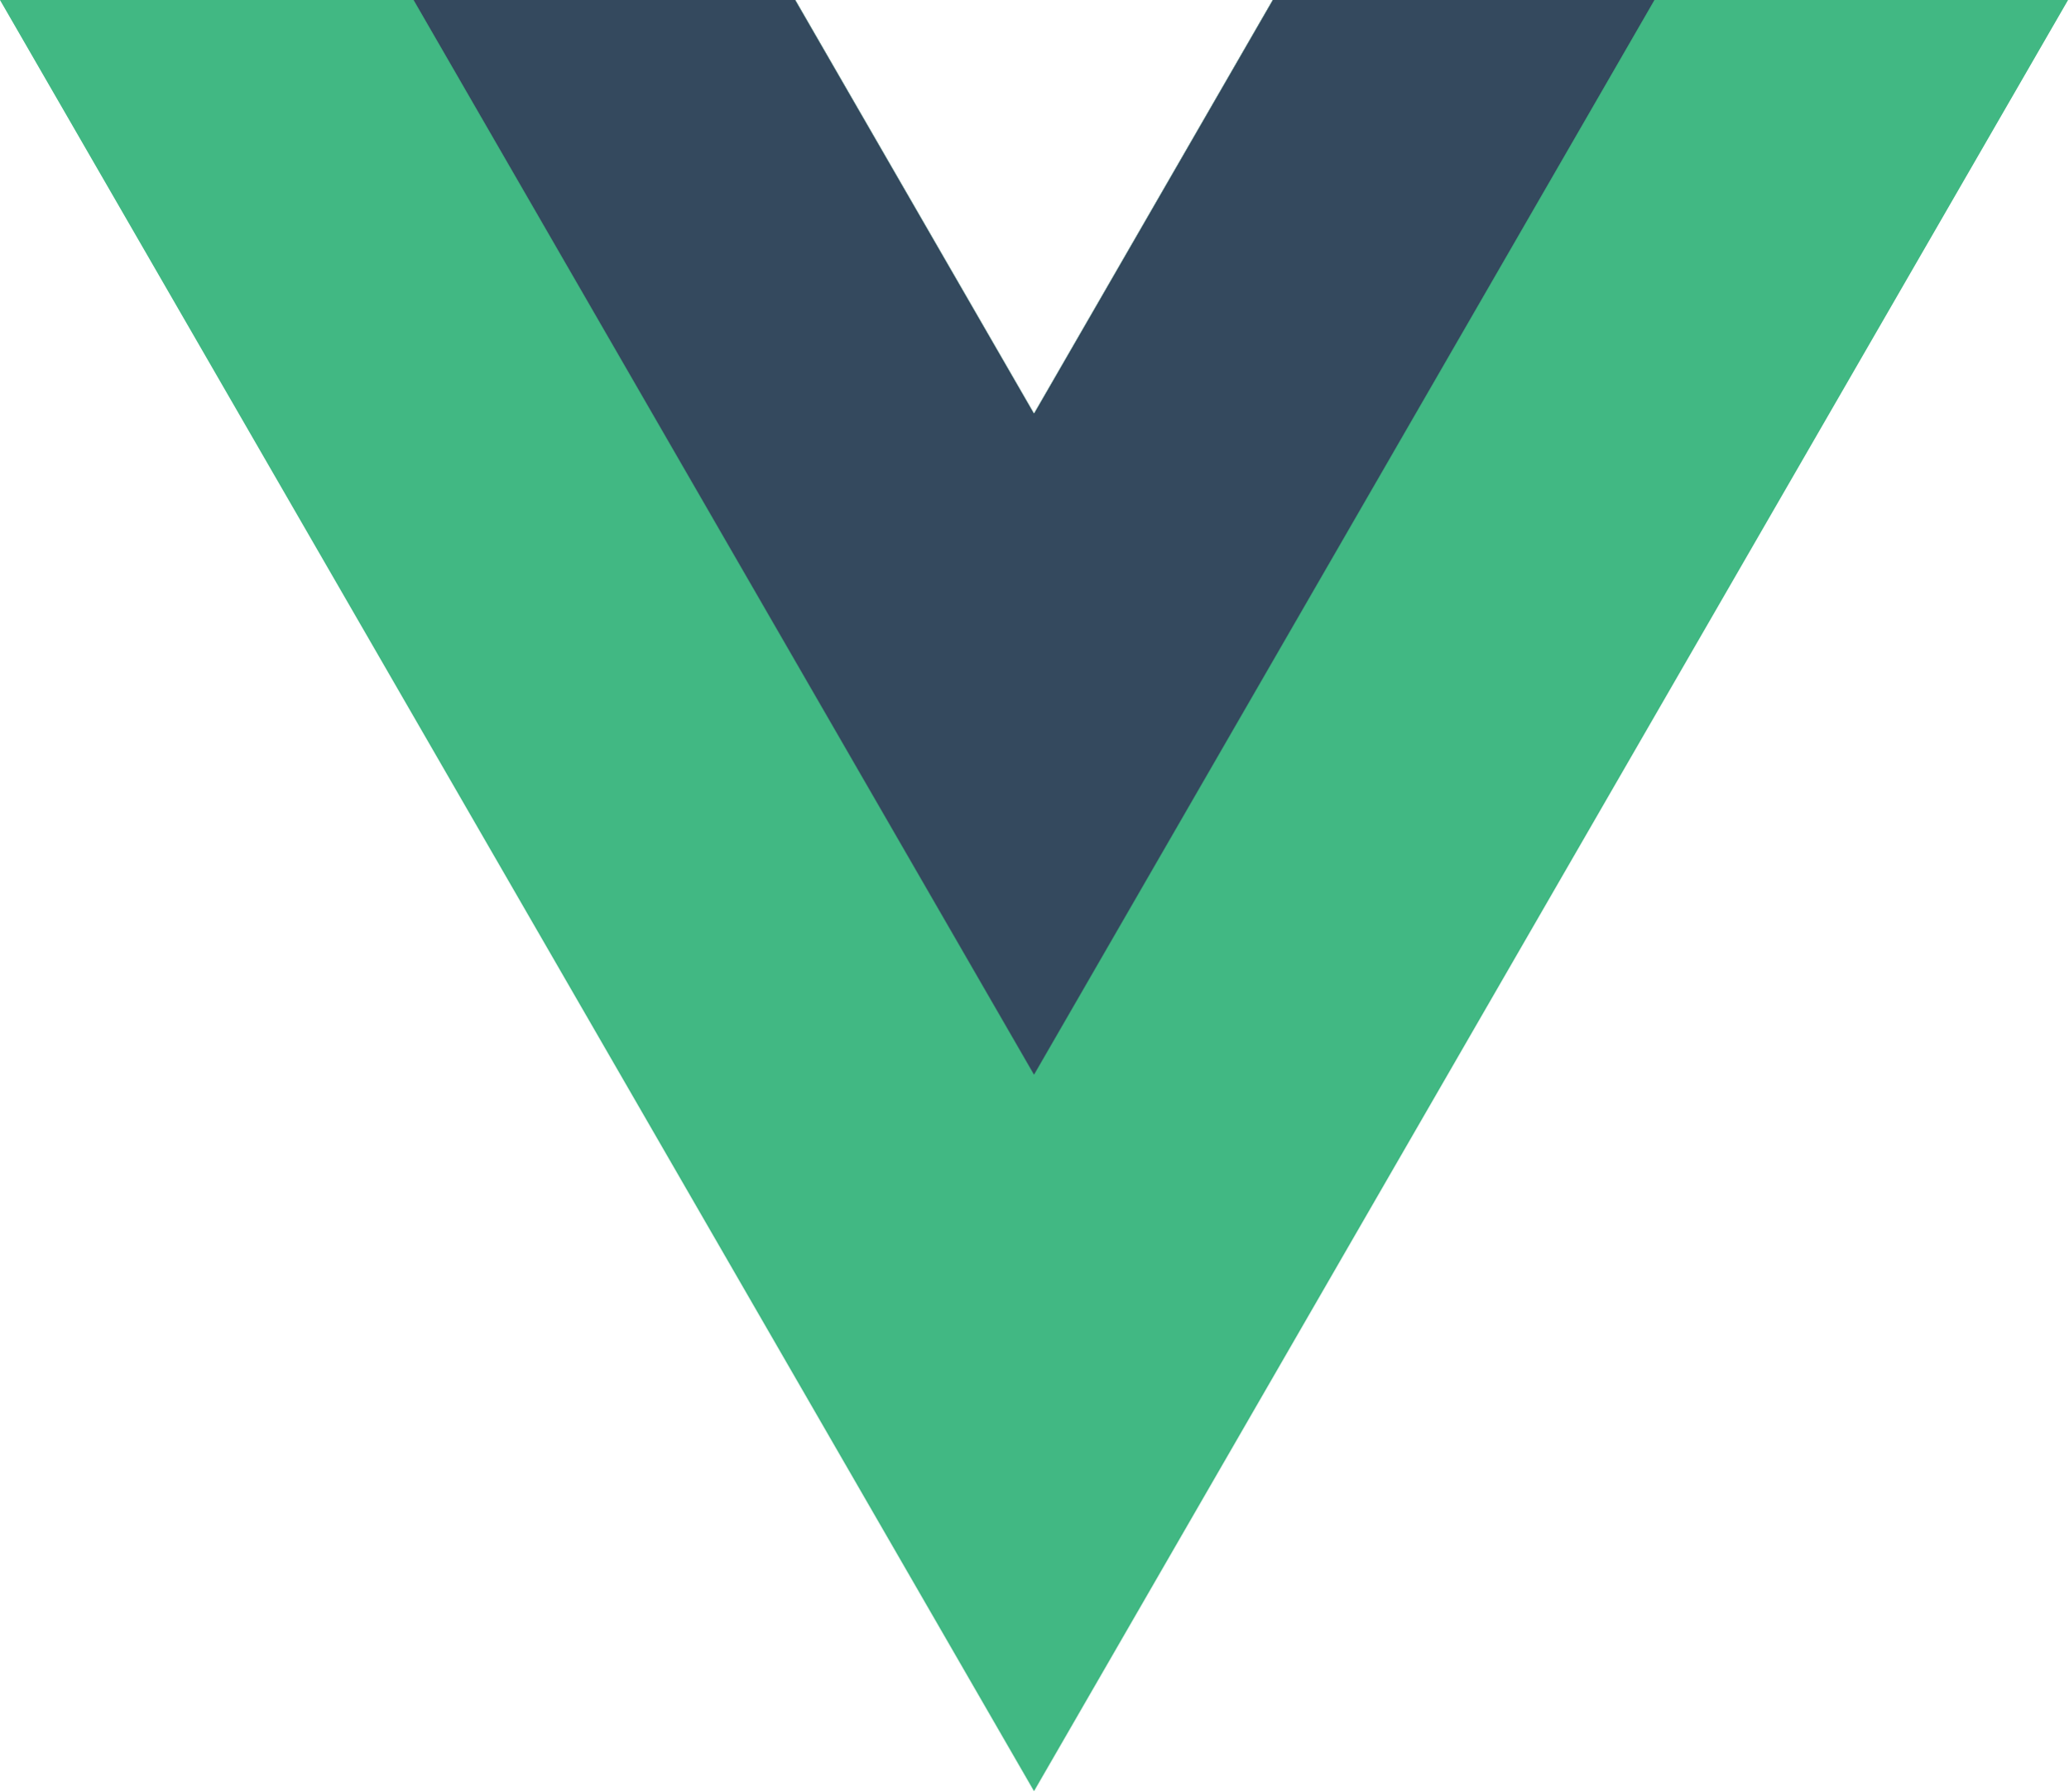
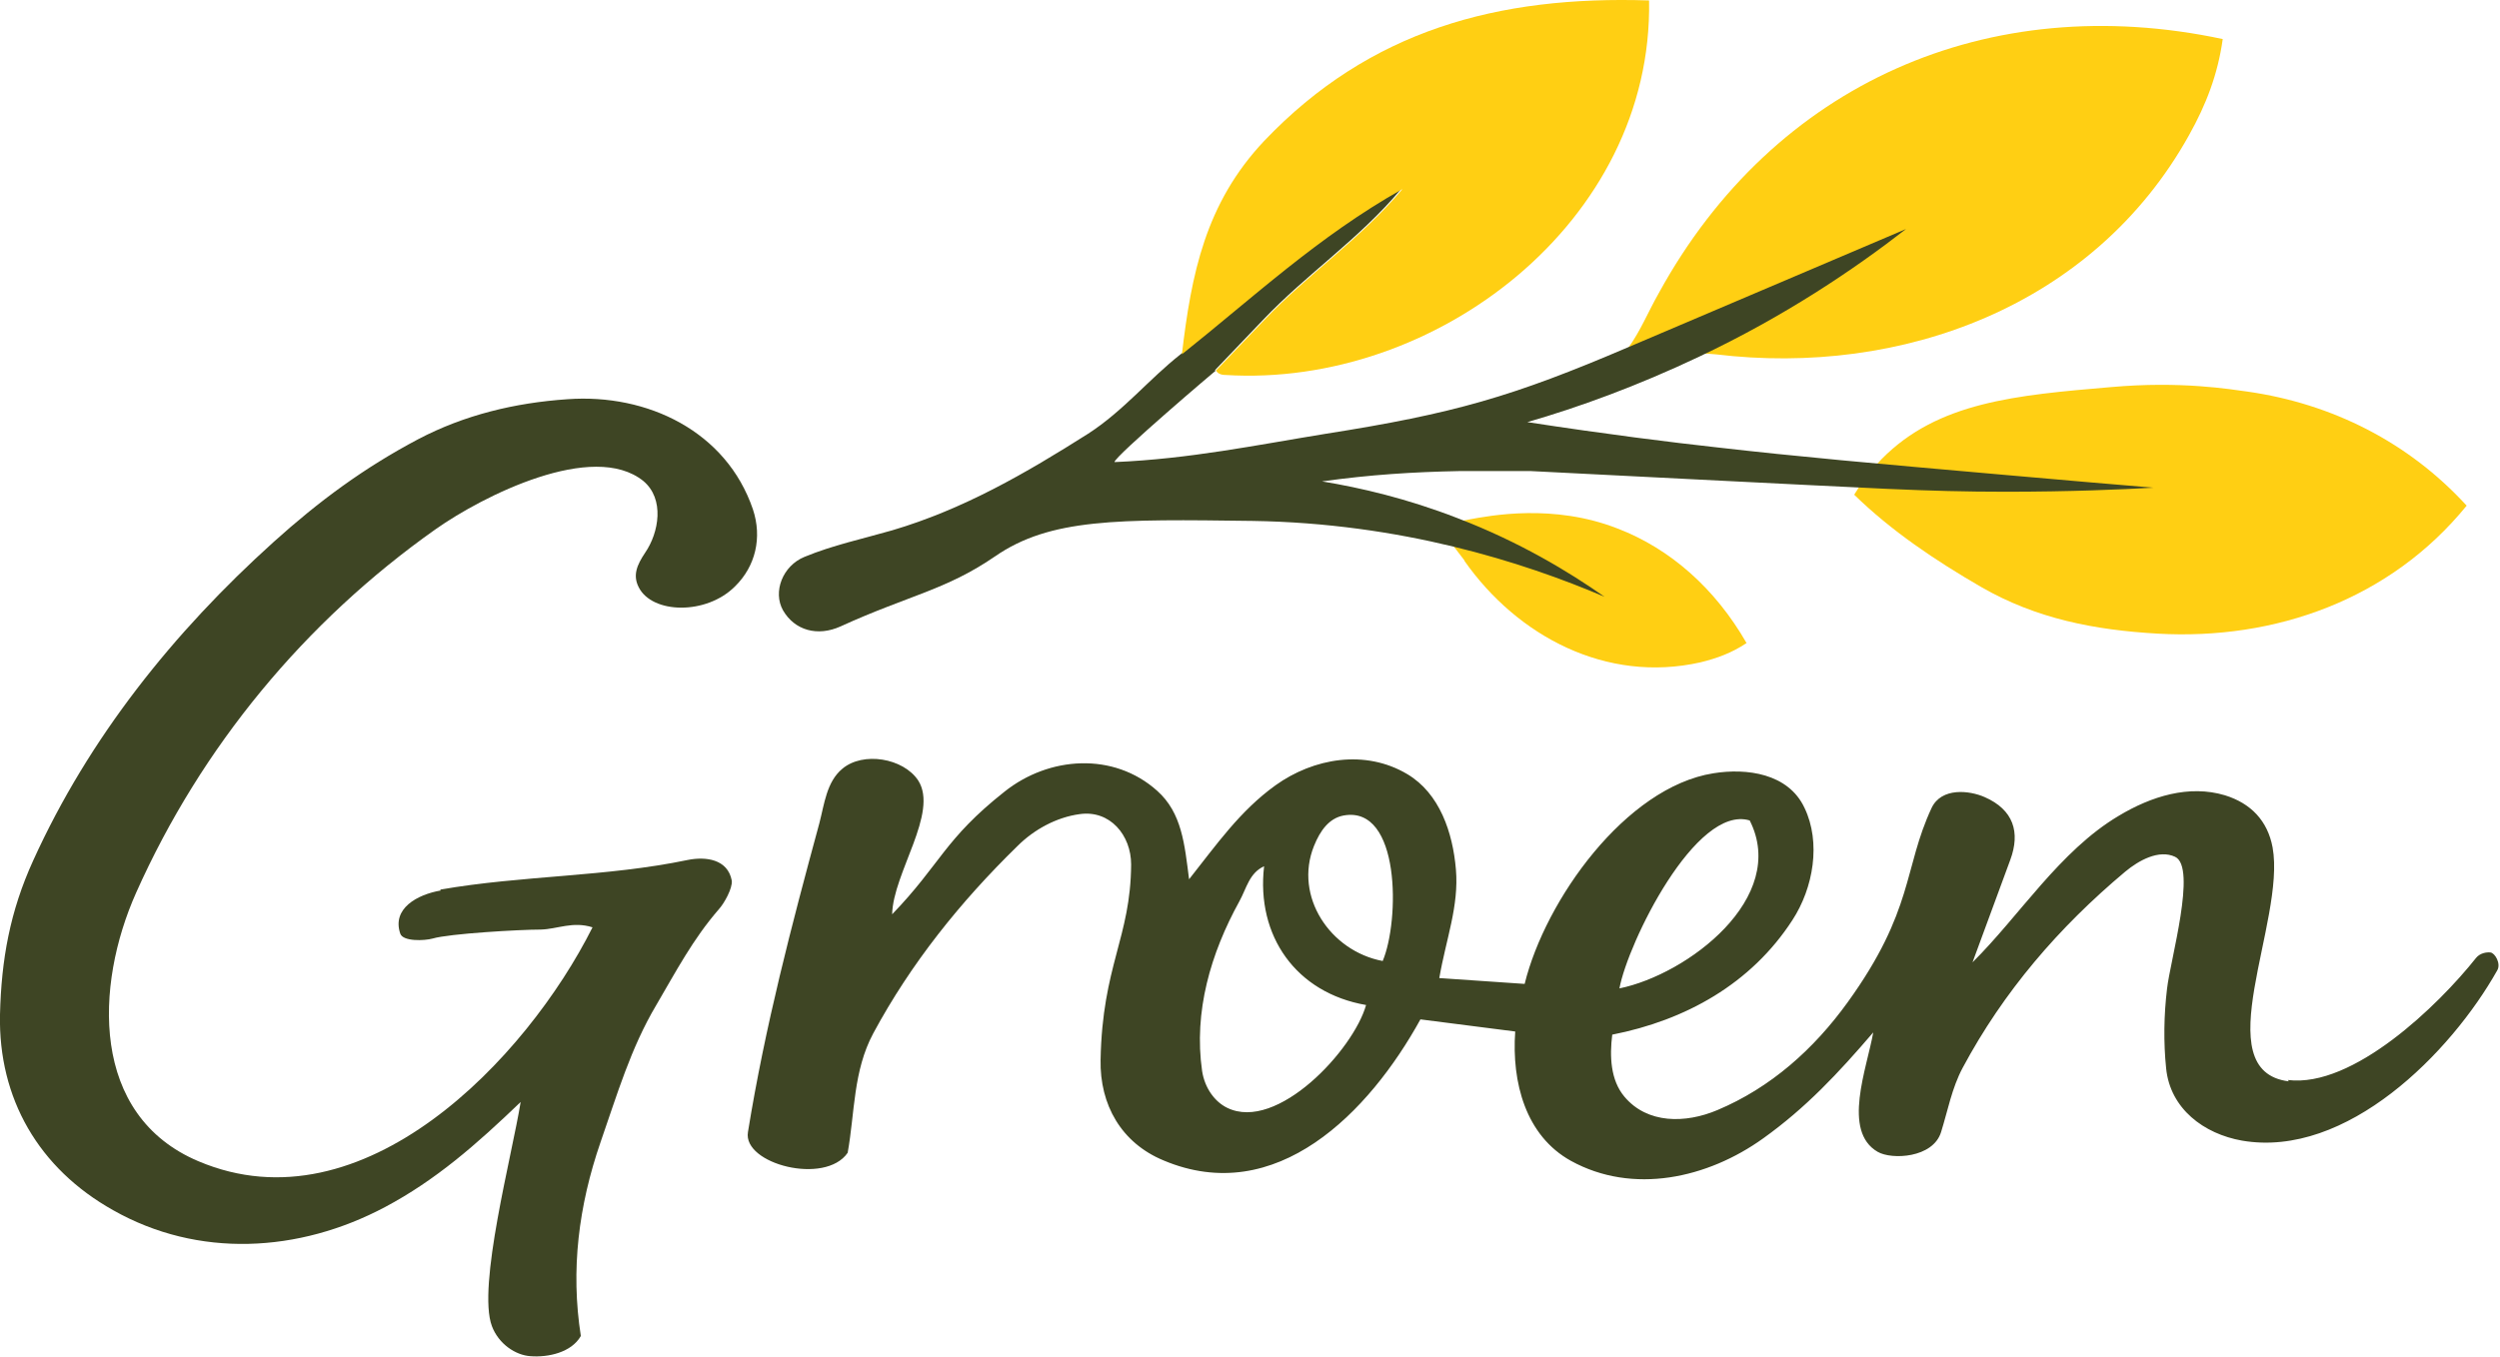
- <svg xmlns="http://www.w3.org/2000/svg" viewBox="0 0 261.76 226.69">
-   <path d="M161.096.001l-30.225 52.351L100.647.001H-.005l130.877 226.688L261.749.001z" fill="#41b883" />
-   <path d="M161.096.001l-30.225 52.351L100.647.001H52.346l78.526 136.01L209.398.001z" fill="#34495e" />
+ <svg xmlns="http://www.w3.org/2000/svg" id="Layer_2" version="1.1" viewBox="0 0 556.3 302">
+   <defs>
+     <style>
+       .st0 {
+         fill: #ffcf13;
+       }
+ 
+       .st1 {
+         fill: #3e4524;
+       }
+     </style>
+   </defs>
+   <g id="Layer_1-2">
+     <g>
+       <path class="st1" d="M509.3,240.5c14.5,1.8,33.5-16.6,41.9-27.2.9-1.1,2.4-1.3,3.2-1.2,1,.1,2.4,2.5,1.5,4-10.3,18.3-33.5,41.9-56.8,37.9-8.5-1.5-16-7.1-16.9-16.1-.6-5.8-.5-11.9.2-17.7.7-6.3,6.7-27.1,1.8-29.4-3.6-1.7-8.1.8-11.1,3.3-14.8,12.4-27.1,26.7-36.2,43.7-2.4,4.5-3.3,9.5-4.8,14.3-1.8,5.8-11,6.2-14.1,4.4-8-4.6-2.4-18.6-1-26.6-7.8,9.1-15,16.8-24.5,23.6-12.4,8.9-29,12.6-42.8,5-10.1-5.6-13.2-17.5-12.4-28.8l-21.1-2.7c-11.4,20.7-32.1,42-57.2,31.4-9.4-3.9-14.2-12.4-14-22.4.4-21,6.7-27.2,6.8-43.5,0-6.5-4.7-12.2-11.5-11.2-5.1.7-10.1,3.4-13.8,7.1-12.7,12.4-23.7,26.1-32.1,41.7-4.5,8.4-4.1,17.7-5.7,26.6-5,7.3-23.4,2.5-22.2-4.6,3.8-23.5,9.7-46,15.9-68.8,1.1-4.2,1.6-9.2,5.1-12.1,4.6-3.9,13.6-2.4,16.9,2.6,4.6,7.2-5.6,20.6-5.8,29.8,10.8-11.2,11.6-16.7,25-27.3,9.9-7.9,24.3-8.9,34-.2,5.5,4.9,6.1,11.9,7.1,19.7,6.1-7.7,11.3-15.2,19.2-20.9,8.5-6.1,20-8.1,29.4-2.5,7.2,4.3,10.1,13,10.8,21.2s-2.2,15.5-3.7,24.2l19,1.3c4.6-18.7,22.5-43.8,42-46.9,7.4-1.2,16.7,0,20.3,7.7,3.7,7.7,2,17.8-2.7,25-9.2,14.2-23.8,22.3-40.1,25.5-.6,4.8-.4,10.1,2.7,13.8,5.1,6.1,13.6,6,20.7,3,11.9-5,21.5-13.6,29-24,14.8-20.5,12.4-29.8,18.7-43.3,2.2-4.6,8.4-3.9,11.8-2.4,6.4,2.8,8,7.8,5.7,14l-8.4,22.8c10.5-10.4,19.4-24.8,32.5-32.6,7.3-4.4,15.7-7,23.7-4.6,5.8,1.8,9.5,5.7,10.6,11.6,3,16.5-15,49.8,3.6,52.1h0ZM299.1,181.6c-3.2.6-5.2,3.3-6.6,6.8-4.5,11.2,3.6,23.4,15.3,25.6,3.8-9,4-34.7-8.7-32.4h0ZM389.5,182.7c-12-3.6-27.1,27.2-29,37.4,15.2-3.1,37.7-20.2,29-37.4ZM304.1,223.8c-15.6-2.7-24.5-15.4-22.7-30.9-3.3,1.5-3.9,4.9-5.5,7.8-6.4,11.6-10.2,24.6-8.3,37.8.6,3.9,2.9,6.9,5.6,8.2,11.1,5.4,28.1-12.9,30.9-22.9h0Z" />
+       <path class="st1" d="M98,198.1c18.4-3.2,36.9-2.8,55.1-6.6,4-.8,8.9-.2,9.8,4.6.2,1.7-1.7,5.1-2.9,6.4-5.8,6.7-9.5,13.8-13.9,21.3-5.7,9.6-8.7,19.9-12.4,30.5-4.9,14.2-6.7,28.5-4.4,43.2-2.1,3.7-7.3,4.8-11.2,4.5-3.3-.2-7.1-2.7-8.6-6.7-3.3-8.8,4.5-38.1,6.4-49.9-9.9,9.5-18.9,17.4-30.2,23.4-19.2,10.2-41.6,11.4-60.5.7C8.6,260.2-.4,244.6,0,225.9c.3-12.2,2.2-22.9,7.4-34.3,12.4-27.3,31.2-50.8,53.5-70.9,10.1-9.1,20.1-16.5,32.2-22.9,10.3-5.4,21.5-8.1,33.2-8.9,17.9-1.3,35.4,7.2,41.3,24.5,2.1,6.3.6,12.7-4,17.2-6.4,6.4-18.4,6.1-21.4.2-1.4-2.7-.4-5,1.4-7.7,3.1-4.5,4.4-12-.4-16-11.2-9-35.7,3.3-46.3,10.8-29,20.5-52.1,48.4-66.6,80.9-9.2,20.6-10.3,49.6,13.9,59.8,36.6,15.5,73-22.8,87.7-52.1-4.4-1.4-7.8.4-11.5.5-4.7,0-20.4.9-24.1,2-1.8.5-6.6.7-7.2-1.1-1.9-5.6,3.8-8.7,9-9.6h0Z" />
+       <g>
+         <path class="st0" d="M412.8,110.1c1.1-1.8,3.1-4.8,6.1-7.9,12.5-12.7,29.9-14.2,51-16,15.7-1.4,26.6.5,30.4,1,18.9,2.7,35.9,11.3,48.8,25.4-17,20.9-42.6,30-68.8,28.5-14-.8-27-3.3-39.3-10.4-10.2-5.9-20-12.5-28.2-20.5h0Z" />
+         <path class="st0" d="M326,124.8l-5.8-7.6c1.6-.4,3.9-1,6.7-1.5,4.9-.9,18.9-3.6,33.2,2,11.7,4.5,21.7,13.3,28.7,25.5-3.3,2.2-6.6,3.4-10.3,4.3-20.9,4.7-40.7-5.8-52.5-22.6h0Z" />
+         <path class="st0" d="M381.9,78.9c-6.5-.5-13-1-19.4-1.5,2.7-3.7,4.3-7.8,6.8-12.2,25.6-46.7,73.4-67.6,125.5-56.5-1.1,7.9-3.7,14.6-7.5,21.4-21.2,38.1-64,53.8-105.4,48.8h0Z" />
+         <path class="st1" d="M270.7,82.5c.6-.6-22.8,19.3-22.6,20.4,16.7-.7,31.6-3.8,47-6.3,28.6-4.5,41.7-8.3,67.4-19.3l61.8-26.3c-11.7,9.1-27,19.4-46,28.4-13.9,6.6-26.9,11.3-38.3,14.6,17.6,2.7,32,4.5,42,5.6,18.3,2.1,34.1,3.5,64.8,6.2,13.8,1.2,25,2.2,32.6,2.8-7.1.4-18.6.9-32.8.9-18.3,0-29.6-.8-68.3-2.7-8.3-.4-21.3-1.1-37.5-1.9h-16c-10.2.2-19.8.8-30.5,2.3,8.5,1.4,18.9,3.8,30.2,8.2,13.8,5.3,24.7,11.9,32.7,17.5-18.3-7.8-45.4-16.4-78.4-16.9-30-.4-45-.6-57.3,7.9-10.9,7.5-19.3,8.7-34.4,15.6-5.1,2.3-10.2.9-12.8-3.6-2.3-4.1-.1-9.9,4.8-11.9,6.3-2.6,12.9-4,19.5-5.9,15.9-4.7,29.7-12.7,43.6-21.5,7.9-5.1,13.6-12.2,20.6-17.7,15.7-12.4,30.4-26.3,49.1-36.8-9.3,11.1-21,18.9-30.7,29.1l-10.8,11.3h0Z" />
+         <path class="st0" d="M270.7,82.5l10.8-11.3c9.7-10.2,21.4-18,30.7-29.1-18.7,10.5-33.4,24.3-49.1,36.8,2.1-17.8,5.2-33.6,18.3-47.5C304.9,6.7,333.5-1,367.1.1c.9,49.3-47.6,86.3-94.3,83.4-1.1,0-1.8-.4-2.1-1h0Z" />
+       </g>
+     </g>
+   </g>
</svg>
